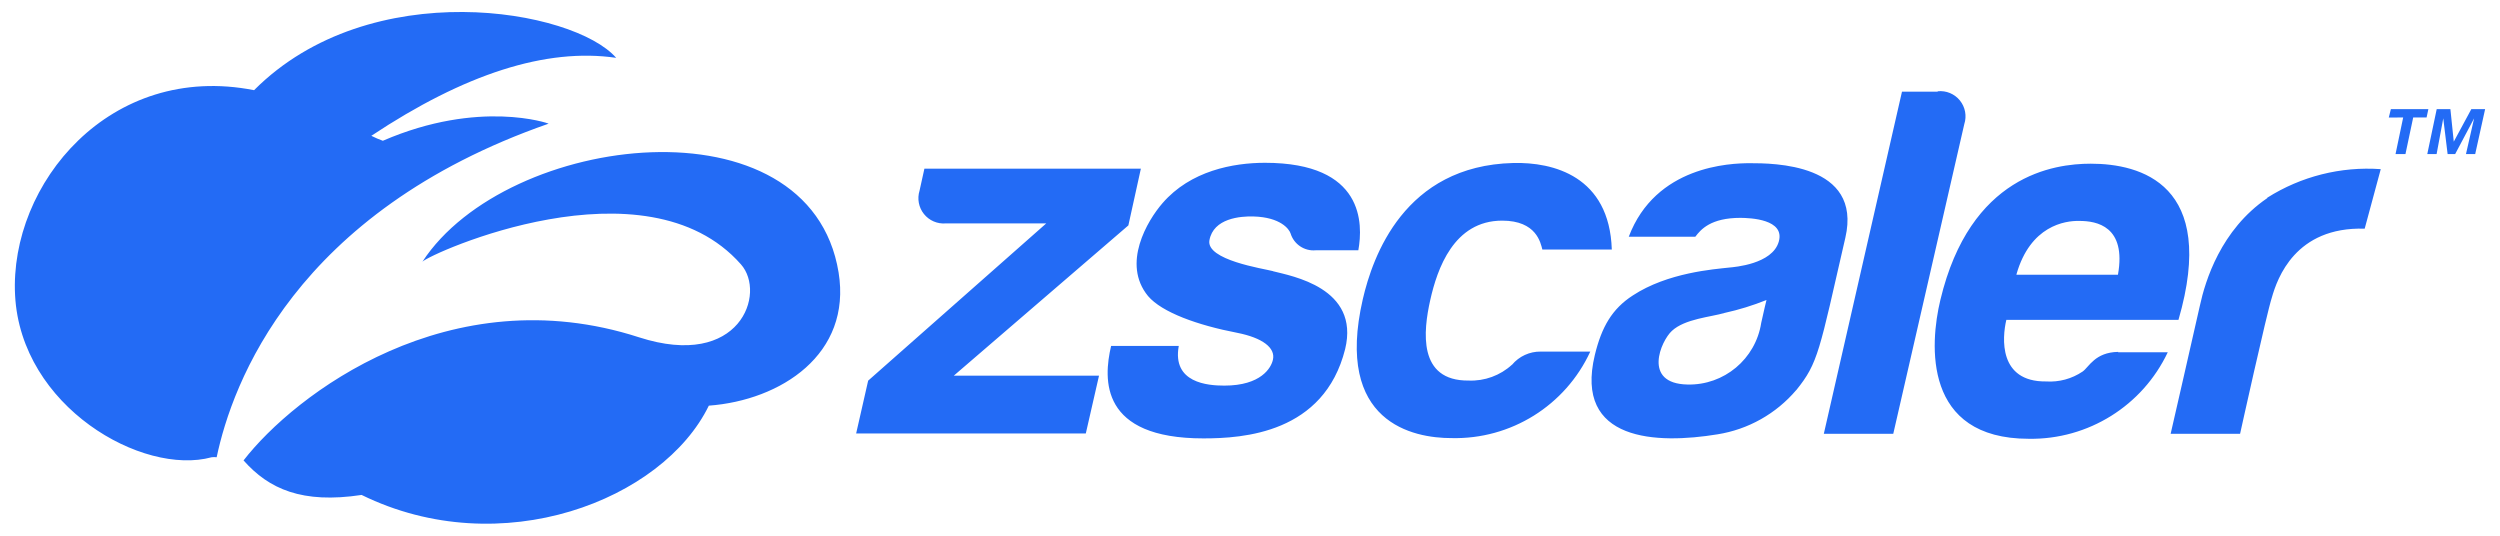
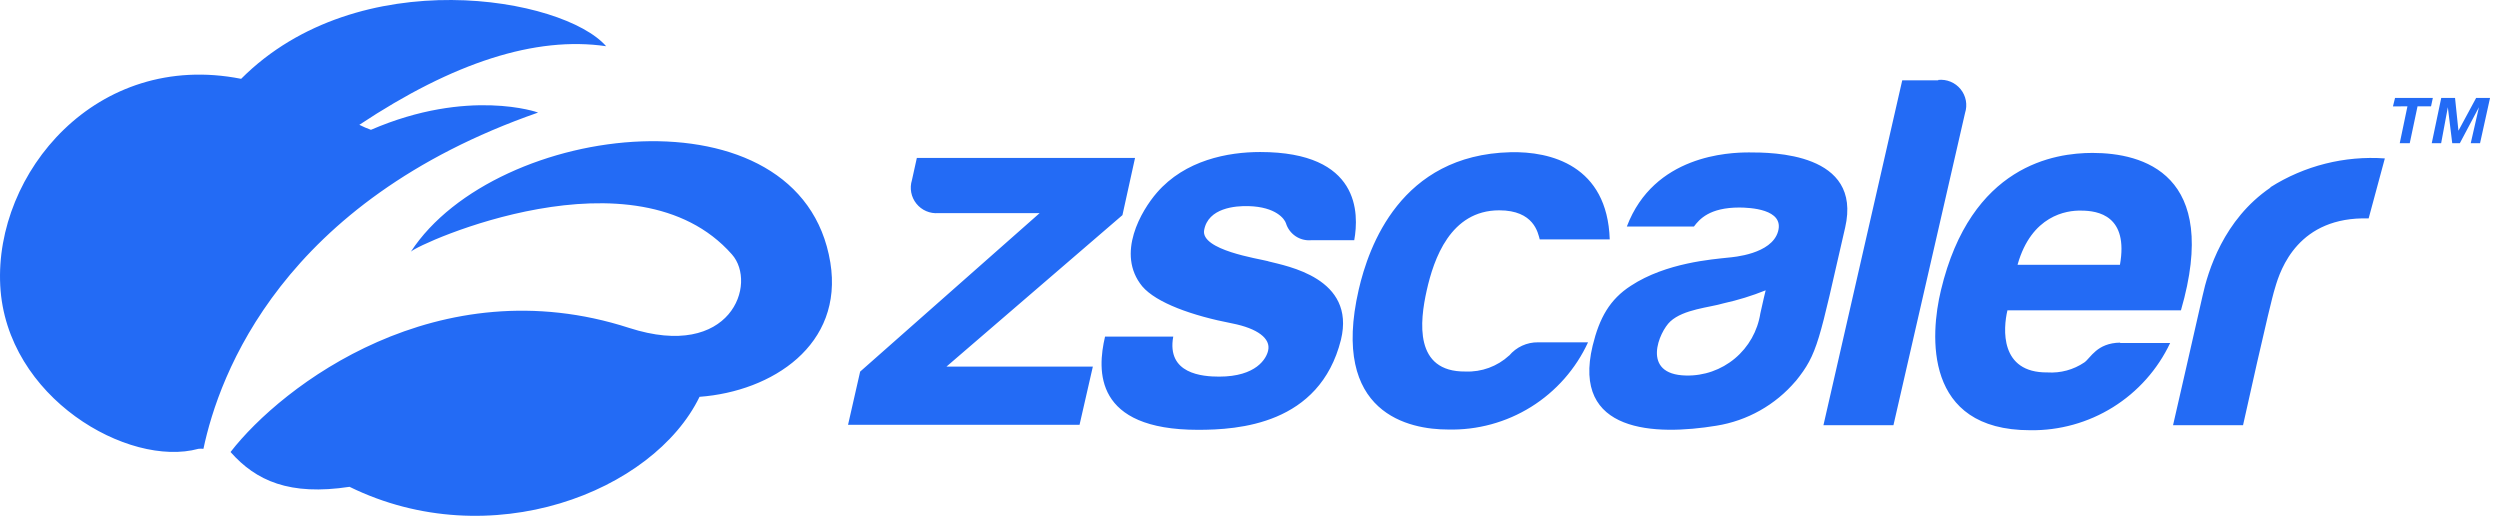
- <svg xmlns="http://www.w3.org/2000/svg" viewBox="0 0 252 54">
-   <defs>
-     <style>.cls-1{fill:#236BF5;}</style>
-   </defs>
-   <g id="nav">
-     <path class="cls-1" d="M84.53,27.46c1.34,8.25-5.82,12.89-13.08,13.43-4.62,9.5-20.91,15.91-35,9-6,.91-9.35-.6-11.9-3.48C29.69,39.77,45.32,27.82,64.41,34c10.2,3.29,12.85-4.45,10.28-7.35-9.62-10.92-31.34-1.09-32.11-.27C51.11,13.32,81.62,9.66,84.53,27.46Zm-29.24-15c.05,0-6.94-2.49-16.7,1.73a10.37,10.37,0,0,1-1.16-.5c9.4-6.24,17.63-8.89,24.68-7.86C57.84.93,37.35-2.68,25.61,9.09,11.1,6.23.94,18.53,1.52,29.76S14.36,48,21.34,46.09a2.09,2.09,0,0,1,.5,0C23.4,38.67,29.7,21.4,55.29,12.47Zm58.45,10.26L115,17H93.18l-.49,2.22a2.55,2.55,0,0,0,2.64,3.3h10.13L87.51,38.37,86.3,43.69h23.15l1.33-5.82H96.14Zm14.58,4.61c-1-.26-6.77-1.12-6.41-3.11.4-2.22,3.12-2.44,4.45-2.4,2.73.08,3.59,1.28,3.73,1.71a2.42,2.42,0,0,0,2.52,1.7h4.31c.48-2.67.6-8.82-9.41-8.82-3.21,0-7.5.8-10.33,4.07-1.52,1.75-4.13,6.1-1.46,9.36,1.4,1.65,5,2.94,9,3.71,2.53.5,3.87,1.51,3.59,2.71-.17.8-1.18,2.61-4.9,2.61-1.67,0-5.27-.27-4.59-4H112c-.8,3.4-1.1,9.32,9.3,9.32,4,0,12.16-.51,14.29-9C137.09,29,130.18,27.82,128.32,27.34Zm24.09,9.43a6.09,6.09,0,0,1-4.37,1.6c-5.15.05-4.57-5-3.87-8.12s2.36-8,7.25-8c3.47,0,3.87,2.25,4.05,2.91h7c-.24-7.41-5.92-8.82-9.93-8.72-11,.27-14.18,9.46-15.17,13.73-2.87,12.48,5.11,14,8.93,14a15,15,0,0,0,14-8.72h-5A3.71,3.71,0,0,0,152.41,36.77Zm28.65,2.56a13.11,13.11,0,0,1-7.93,4.46c-6.1,1-14.48.75-12.37-8,.68-2.8,1.72-4.64,3.83-6,3.52-2.31,8.19-2.64,9.71-2.81.52-.05,4.35-.34,5-2.61s-2.88-2.39-3.86-2.4c-3,0-4,1.17-4.55,1.9h-6.71c2.71-7.14,10.2-7.41,12.22-7.41,2.26,0,11.35,0,9.61,7.52C183.38,35.42,183.29,36.57,181.06,39.33Zm-3-9.08a26.65,26.65,0,0,1-4.21,1.3c-1.4.42-4,.59-5.32,1.81-1.1,1-3,5.32,1.57,5.41a7.34,7.34,0,0,0,7.43-6.21C177.75,31.51,178.06,30.25,178.06,30.25Zm17.26-21h-3.6l-7.88,34.49h7L198,12.51A2.54,2.54,0,0,0,195.32,9.2Zm18.19,26.27h5a15.23,15.23,0,0,1-14,8.72c-10.67,0-10-9.52-8.92-14,3-12.55,11.42-13.73,15.16-13.73,5,0,12.81,2.06,8.84,15.74H202.24c-.43,1.81-.79,6.26,4,6.21a5.89,5.89,0,0,0,3.69-1C210.57,37,211.17,35.51,213.51,35.47Zm-10.25-7.82h10.23c.87-4.9-2.16-5.42-3.88-5.42C208.14,22.23,204.65,22.76,203.26,27.65Zm25.28-7.72c-4.69,3.2-6.25,8.35-6.79,10.83-.43,1.94-2.95,12.93-2.95,12.93h7S228.48,31.59,229,30c.55-1.93,2.36-7.16,9.36-6.95l1.62-6A18.9,18.9,0,0,0,228.54,19.93Zm12.25-8.12L241,11h3.78l-.18.84h-1.35l-.78,3.69h-1l.77-3.69ZM247,11l.34,3.28h0L249.11,11h1.39l-1,4.53h-.93l.82-3.6h0l-1.91,3.6h-.76l-.44-3.6h0l-.67,3.6h-.94l.95-4.53Z" />
-   </g>
+ <svg xmlns="http://www.w3.org/2000/svg" width="250" height="52" viewBox="0 0 250 52" fill="none">
+   <path d="M83.034 26.252C84.374 34.502 77.214 39.142 69.954 39.682C65.334 49.182 49.044 55.592 34.954 48.682C28.954 49.592 25.604 48.082 23.054 45.202C28.194 38.562 43.824 26.612 62.914 32.792C73.114 36.082 75.764 28.342 73.194 25.442C63.574 14.522 41.854 24.352 41.084 25.172C49.614 12.112 80.124 8.452 83.034 26.252ZM53.794 11.252C53.844 11.252 46.854 8.762 37.094 12.982C36.697 12.839 36.31 12.672 35.934 12.482C45.334 6.242 53.564 3.592 60.614 4.622C56.344 -0.278 35.854 -3.888 24.114 7.882C9.604 5.022 -0.556 17.322 0.024 28.552C0.604 39.782 12.864 46.792 19.844 44.882C20.01 44.862 20.178 44.862 20.344 44.882C21.904 37.462 28.204 20.192 53.794 11.262V11.252ZM112.244 21.512L113.504 15.792H91.684L91.194 18.012C91.07 18.41 91.045 18.833 91.122 19.243C91.2 19.653 91.376 20.037 91.637 20.363C91.898 20.689 92.234 20.946 92.617 21.111C93 21.277 93.418 21.346 93.834 21.312H103.964L86.014 37.162L84.804 42.482H107.954L109.284 36.662H94.644L112.244 21.512ZM126.824 26.122C125.824 25.862 120.054 25.002 120.414 23.012C120.814 20.792 123.534 20.572 124.864 20.612C127.594 20.692 128.454 21.892 128.594 22.322C128.756 22.851 129.095 23.308 129.553 23.617C130.012 23.926 130.563 24.069 131.114 24.022H135.424C135.904 21.352 136.024 15.202 126.014 15.202C122.804 15.202 118.514 16.002 115.684 19.272C114.164 21.022 111.554 25.372 114.224 28.632C115.624 30.282 119.224 31.572 123.224 32.342C125.754 32.842 127.094 33.852 126.814 35.052C126.644 35.852 125.634 37.662 121.914 37.662C120.244 37.662 116.644 37.392 117.324 33.662H110.504C109.704 37.062 109.404 42.982 119.804 42.982C123.804 42.982 131.964 42.472 134.094 33.982C135.594 27.792 128.684 26.612 126.824 26.132V26.122ZM150.914 35.552C149.726 36.643 148.155 37.218 146.544 37.152C141.394 37.202 141.974 32.152 142.674 29.032C143.374 25.912 145.034 21.032 149.924 21.032C153.394 21.032 153.794 23.282 153.974 23.942H160.974C160.734 16.532 155.054 15.122 151.044 15.222C140.044 15.492 136.864 24.682 135.874 28.952C133.004 41.432 140.984 42.952 144.804 42.952C147.734 43.025 150.622 42.239 153.11 40.689C155.598 39.139 157.577 36.894 158.804 34.232H153.804C153.253 34.225 152.709 34.341 152.209 34.571C151.709 34.801 151.267 35.14 150.914 35.562V35.552ZM179.564 38.112C177.537 40.498 174.725 42.08 171.634 42.572C165.534 43.572 157.154 43.322 159.264 34.572C159.944 31.772 160.984 29.932 163.094 28.572C166.614 26.262 171.284 25.932 172.804 25.762C173.324 25.712 177.154 25.422 177.804 23.152C178.454 20.882 174.924 20.762 173.944 20.752C170.944 20.752 169.944 21.922 169.394 22.652H162.684C165.394 15.512 172.884 15.242 174.904 15.242C177.164 15.242 186.254 15.242 184.514 22.762C181.884 34.212 181.794 35.362 179.564 38.122V38.112ZM176.564 29.032C175.199 29.581 173.79 30.016 172.354 30.332C170.954 30.752 168.354 30.922 167.034 32.142C165.934 33.142 164.034 37.462 168.604 37.552C170.385 37.595 172.121 36.989 173.488 35.846C174.855 34.703 175.76 33.102 176.034 31.342C176.254 30.302 176.564 29.042 176.564 29.042V29.032ZM193.824 8.032H190.224L182.344 42.522H189.344L196.504 11.302C196.634 10.899 196.662 10.471 196.585 10.055C196.508 9.639 196.328 9.249 196.062 8.92C195.795 8.591 195.451 8.334 195.06 8.172C194.67 8.01 194.244 7.948 193.824 7.992V8.032ZM212.014 34.302H217.014C215.764 36.946 213.779 39.175 211.296 40.721C208.814 42.267 205.938 43.066 203.014 43.022C192.344 43.022 193.014 33.502 194.094 29.022C197.094 16.472 205.514 15.292 209.254 15.292C214.254 15.292 222.064 17.352 218.094 31.032H200.744C200.314 32.842 199.954 37.292 204.744 37.242C206.051 37.328 207.349 36.976 208.434 36.242C209.074 35.792 209.674 34.302 212.014 34.262V34.302ZM201.764 26.482H211.994C212.864 21.582 209.834 21.062 208.114 21.062C206.644 21.022 203.154 21.552 201.764 26.442V26.482ZM227.044 18.762C222.354 21.962 220.794 27.112 220.254 29.592C219.824 31.532 217.304 42.522 217.304 42.522H224.304C224.304 42.522 226.984 30.382 227.504 28.792C228.054 26.862 229.864 21.632 236.864 21.842L238.484 15.842C234.461 15.557 230.452 16.566 227.044 18.722V18.762ZM239.294 10.642L239.504 9.792H243.284L243.104 10.632H241.754L240.974 14.322H239.974L240.744 10.632L239.294 10.642ZM245.504 9.792L245.844 13.072L247.614 9.792H249.004L248.004 14.322H247.074L247.894 10.722L245.984 14.322H245.224L244.784 10.722L244.114 14.322H243.174L244.124 9.792H245.504Z" fill="#236BF5" />
</svg>
